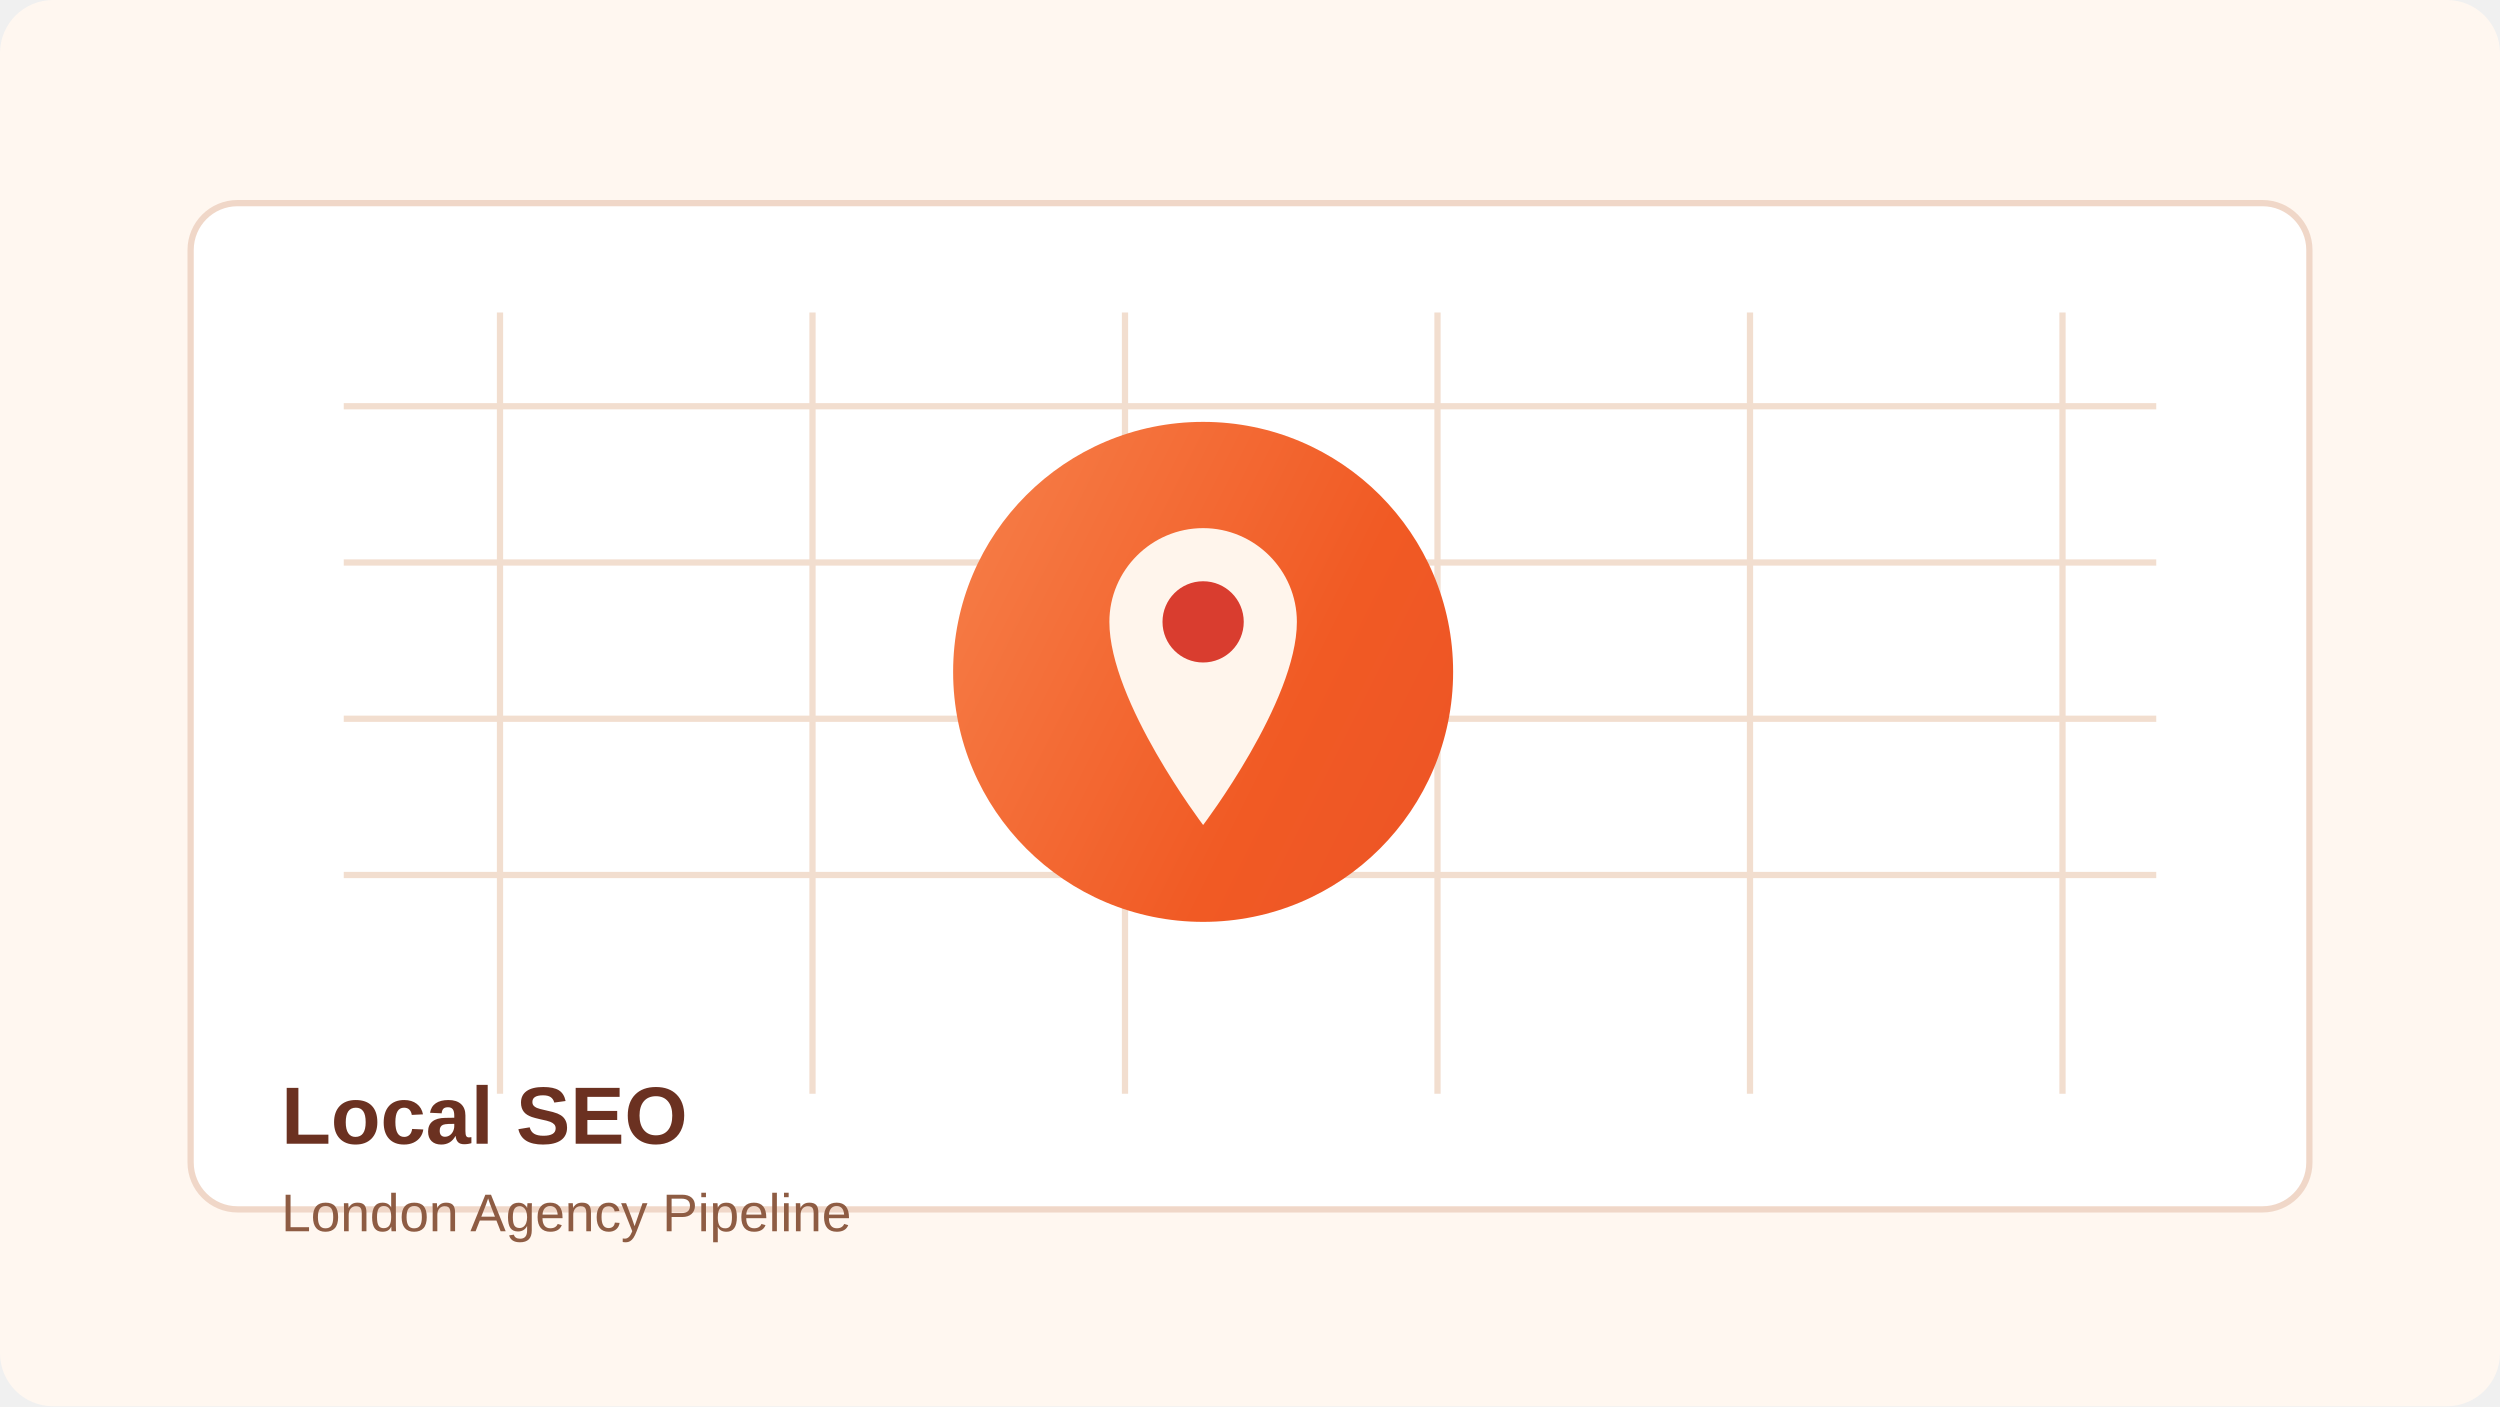
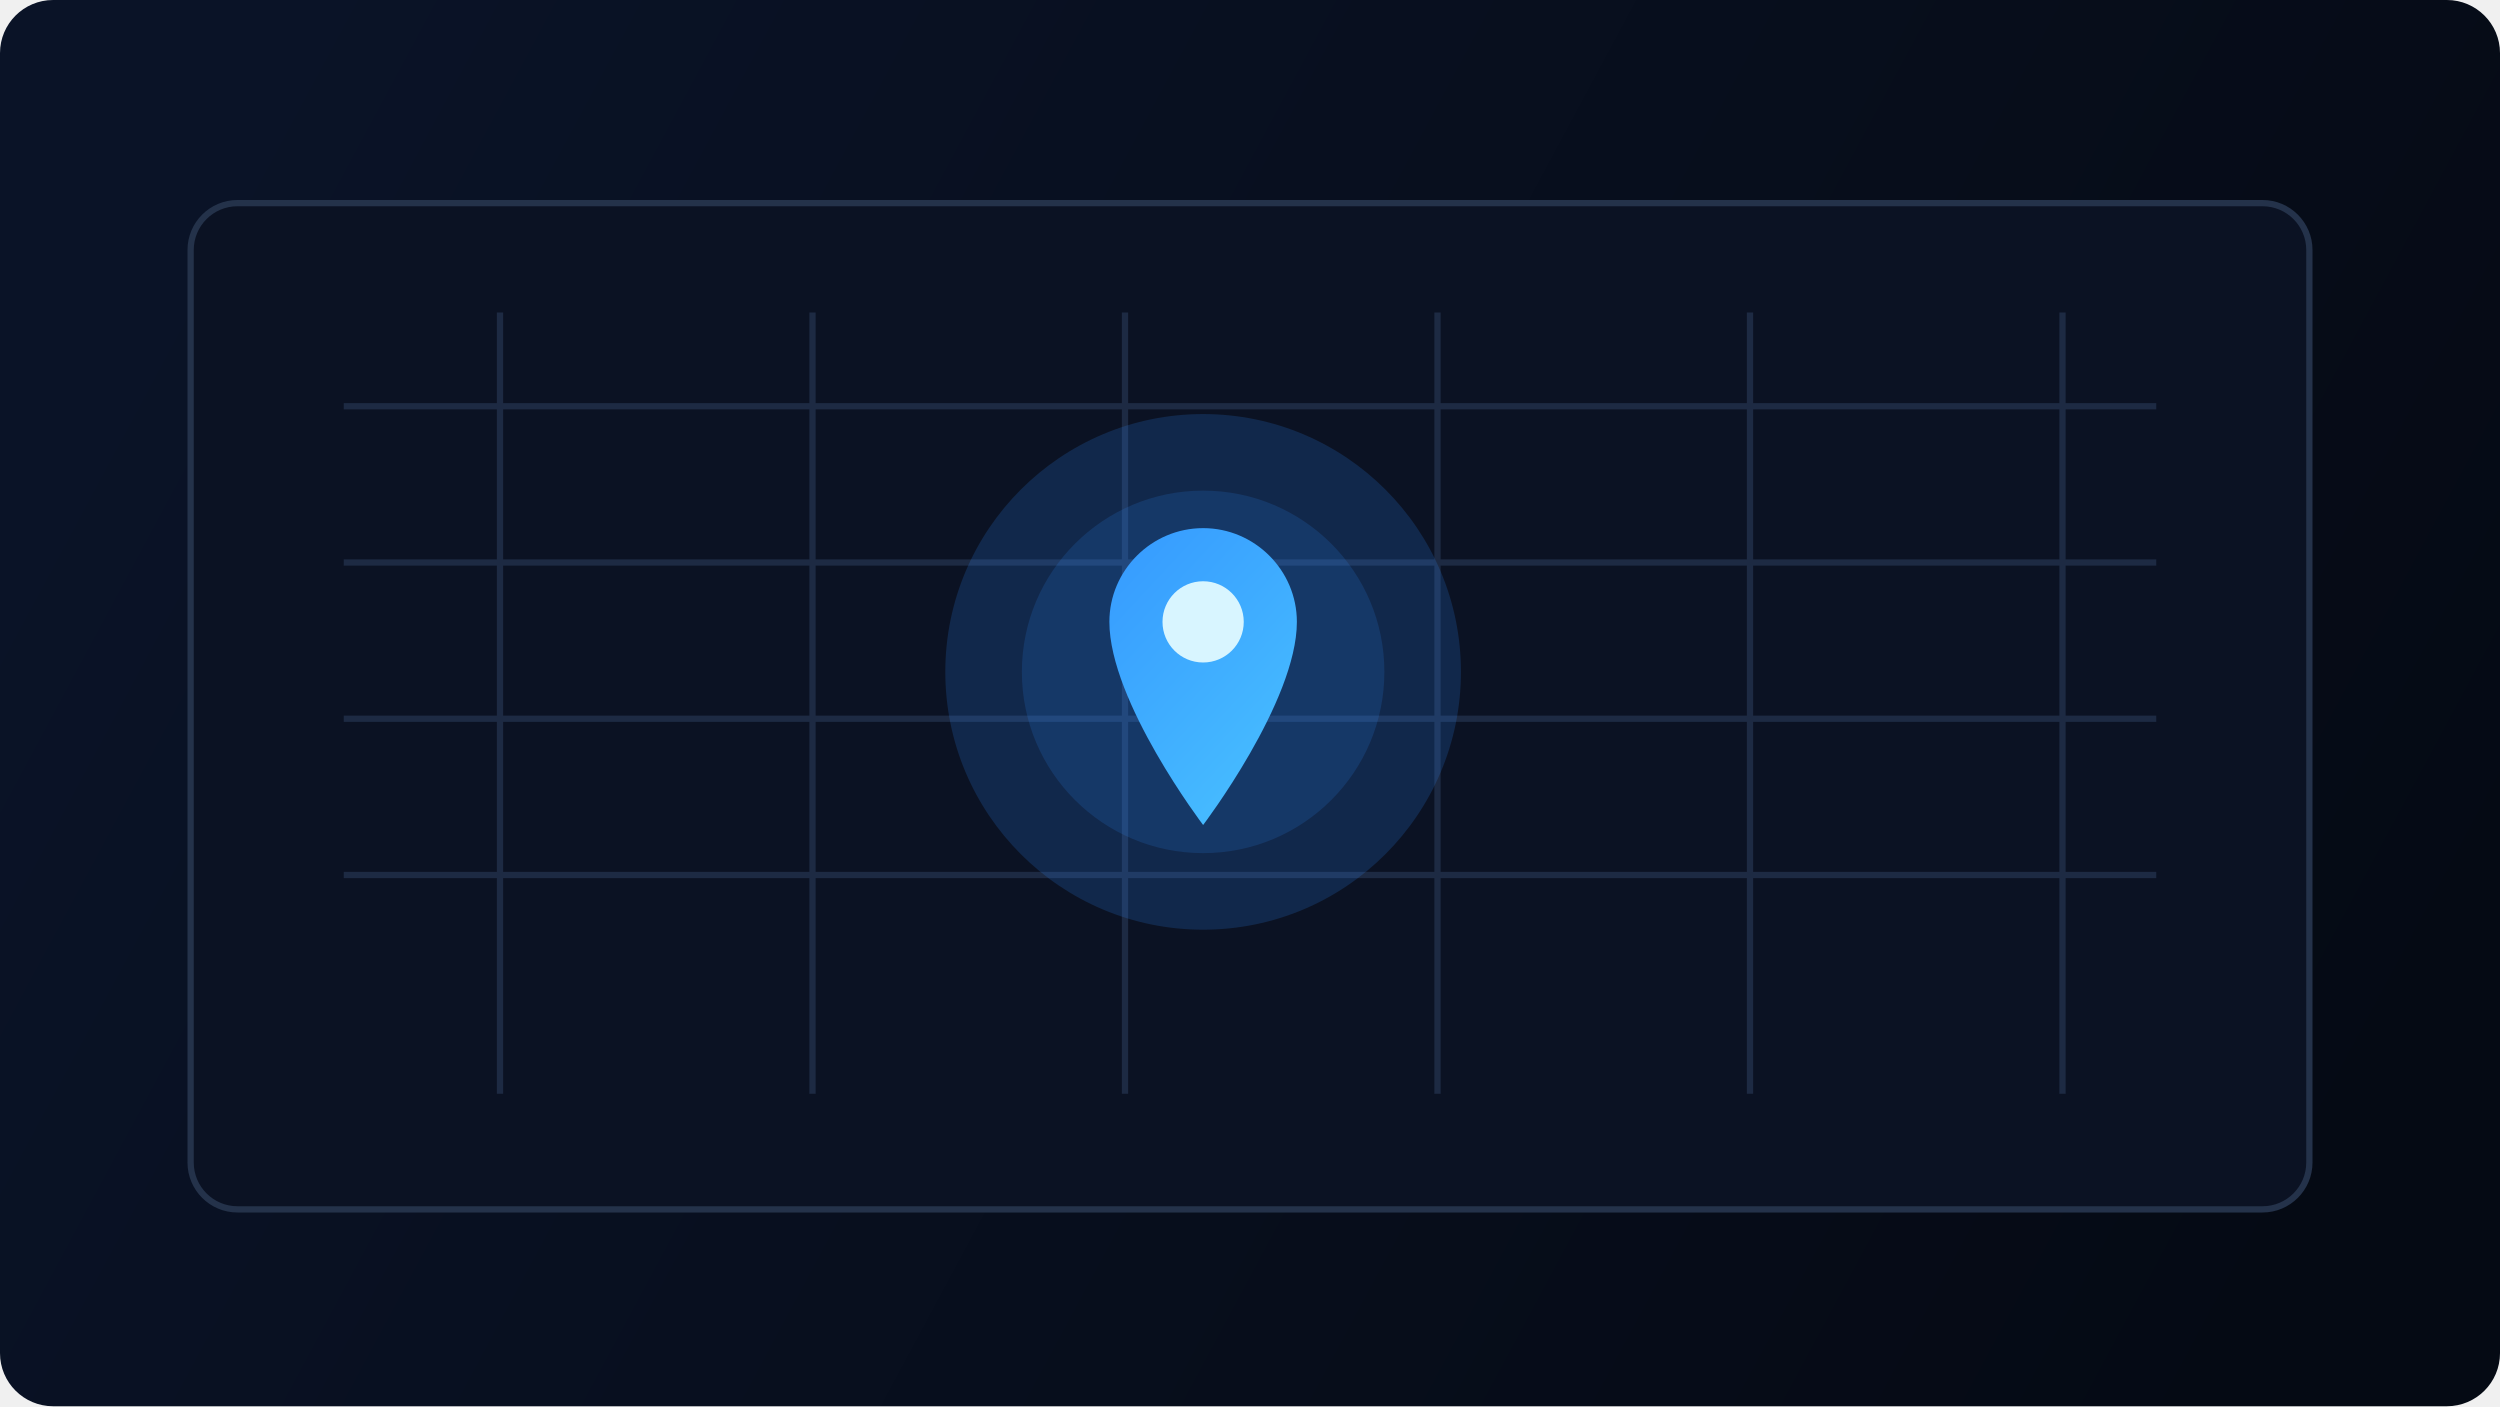
<svg xmlns="http://www.w3.org/2000/svg" width="1600" height="900" viewBox="0 0 1600 900" fill="none">
  <defs>
-     <linearGradient id="g4" x1="160" y1="130" x2="1440" y2="770" gradientUnits="userSpaceOnUse">
-       <stop stop-color="#FFC18B" />
-       <stop offset="0.52" stop-color="#F15A24" />
-       <stop offset="1" stop-color="#D93D2F" />
+     <linearGradient id="bg" x1="130" y1="100" x2="1470" y2="820" gradientUnits="userSpaceOnUse">
+       <stop stop-color="#0A1327" />
+       <stop offset="1" stop-color="#050A14" />
+     </linearGradient>
+     <linearGradient id="pin" x1="650" y1="300" x2="930" y2="560" gradientUnits="userSpaceOnUse">
+       <stop stop-color="#2F8CFF" />
+       <stop offset="1" stop-color="#52D4FF" />
    </linearGradient>
  </defs>
-   <rect width="1600" height="900" rx="34" fill="#FFF7F0" />
-   <rect x="122" y="130" width="1356" height="644" rx="30" fill="#FFFFFF" stroke="#F0D7C8" stroke-width="4" />
-   <path d="M220 260H1380" stroke="#F2DECF" stroke-width="4" />
-   <path d="M220 360H1380" stroke="#F2DECF" stroke-width="4" />
-   <path d="M220 460H1380" stroke="#F2DECF" stroke-width="4" />
-   <path d="M220 560H1380" stroke="#F2DECF" stroke-width="4" />
-   <path d="M320 200V700" stroke="#F2DECF" stroke-width="4" />
-   <path d="M520 200V700" stroke="#F2DECF" stroke-width="4" />
-   <path d="M720 200V700" stroke="#F2DECF" stroke-width="4" />
-   <path d="M920 200V700" stroke="#F2DECF" stroke-width="4" />
-   <path d="M1120 200V700" stroke="#F2DECF" stroke-width="4" />
-   <path d="M1320 200V700" stroke="#F2DECF" stroke-width="4" />
-   <circle cx="770" cy="430" r="160" fill="url(#g4)" />
-   <path d="M770 338C737 338 710 365 710 398C710 449 770 528 770 528C770 528 830 449 830 398C830 365 803 338 770 338Z" fill="#FFF5EC" />
-   <circle cx="770" cy="398" r="26" fill="#D93D2F" />
-   <text x="180" y="732" fill="#6B3121" font-family="Sora, Arial" font-size="52" font-weight="700">Local SEO</text>
-   <text x="180" y="788" fill="#8E5C43" font-family="Sora, Arial" font-size="34">London Agency Pipeline</text>
+   <rect width="1600" height="900" rx="34" fill="url(#bg)" />
+   <rect x="122" y="130" width="1356" height="644" rx="30" fill="#0B1223" stroke="#24324A" stroke-width="4" />
+   <path d="M220 260H1380" stroke="#1D2A43" stroke-width="4" />
+   <path d="M220 360H1380" stroke="#1D2A43" stroke-width="4" />
+   <path d="M220 460H1380" stroke="#1D2A43" stroke-width="4" />
+   <path d="M220 560H1380" stroke="#1D2A43" stroke-width="4" />
+   <path d="M320 200V700" stroke="#1D2A43" stroke-width="4" />
+   <path d="M520 200V700" stroke="#1D2A43" stroke-width="4" />
+   <path d="M720 200V700" stroke="#1D2A43" stroke-width="4" />
+   <path d="M920 200V700" stroke="#1D2A43" stroke-width="4" />
+   <path d="M1120 200V700" stroke="#1D2A43" stroke-width="4" />
+   <path d="M1320 200V700" stroke="#1D2A43" stroke-width="4" />
+   <circle cx="770" cy="430" r="165" fill="#2F8CFF" opacity="0.18" />
+   <circle cx="770" cy="430" r="116" fill="#2F8CFF" opacity="0.16" />
+   <path d="M770 338C737 338 710 365 710 398C710 449 770 528 770 528C770 528 830 449 830 398C830 365 803 338 770 338Z" fill="url(#pin)" />
+   <circle cx="770" cy="398" r="26" fill="#D8F5FF" />
</svg>
